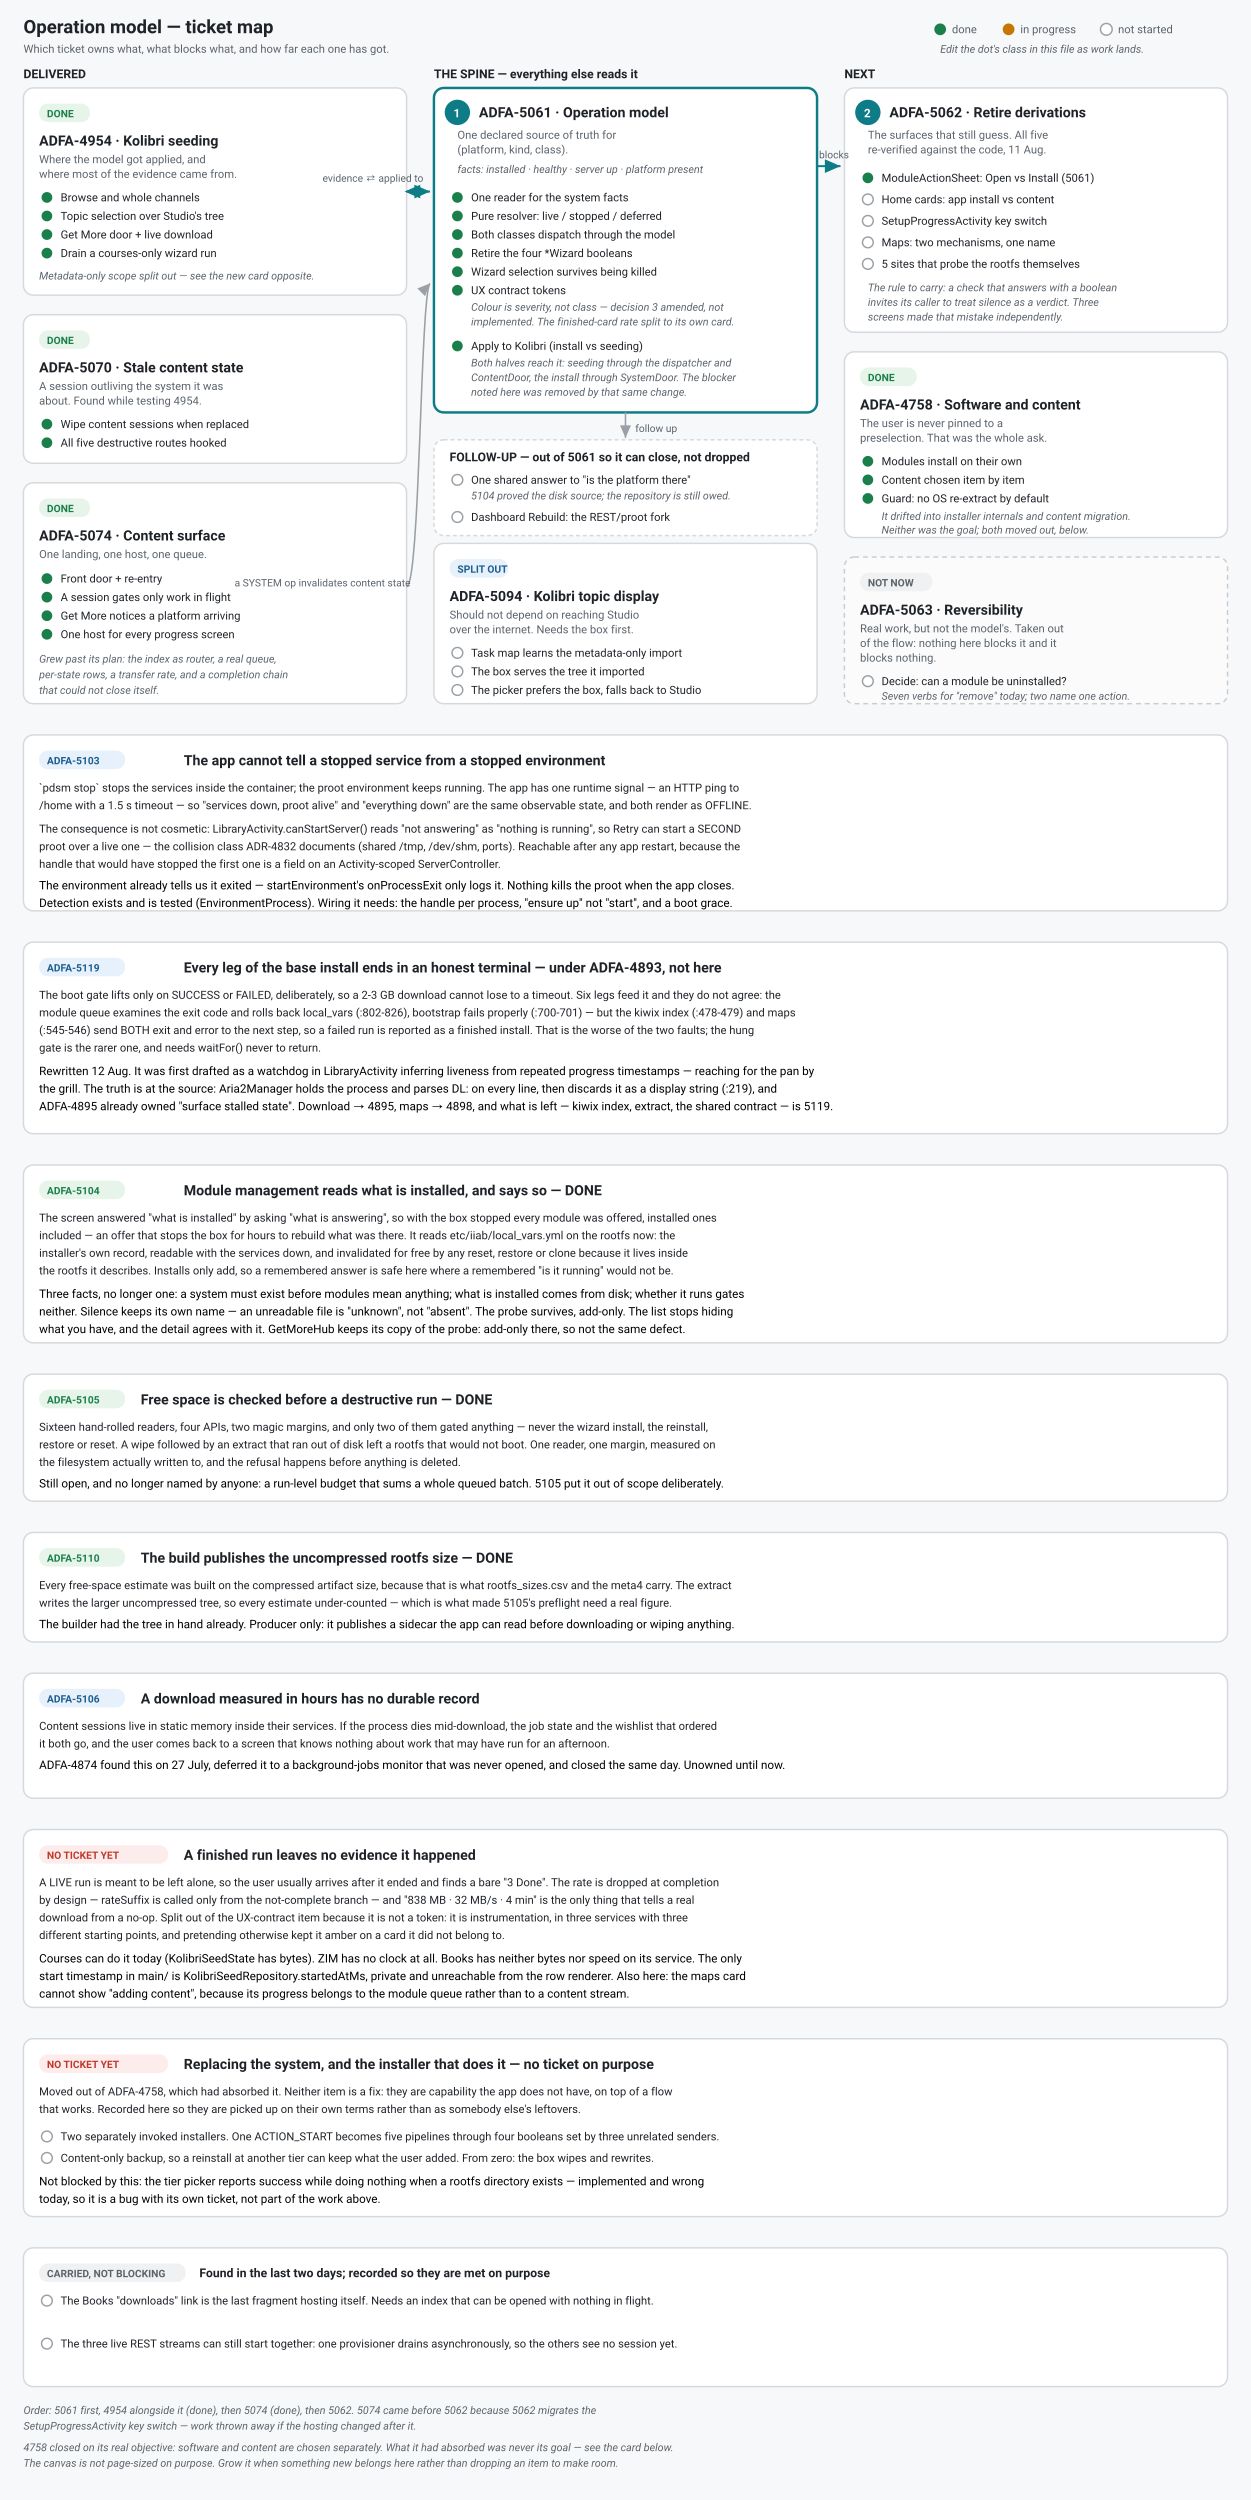
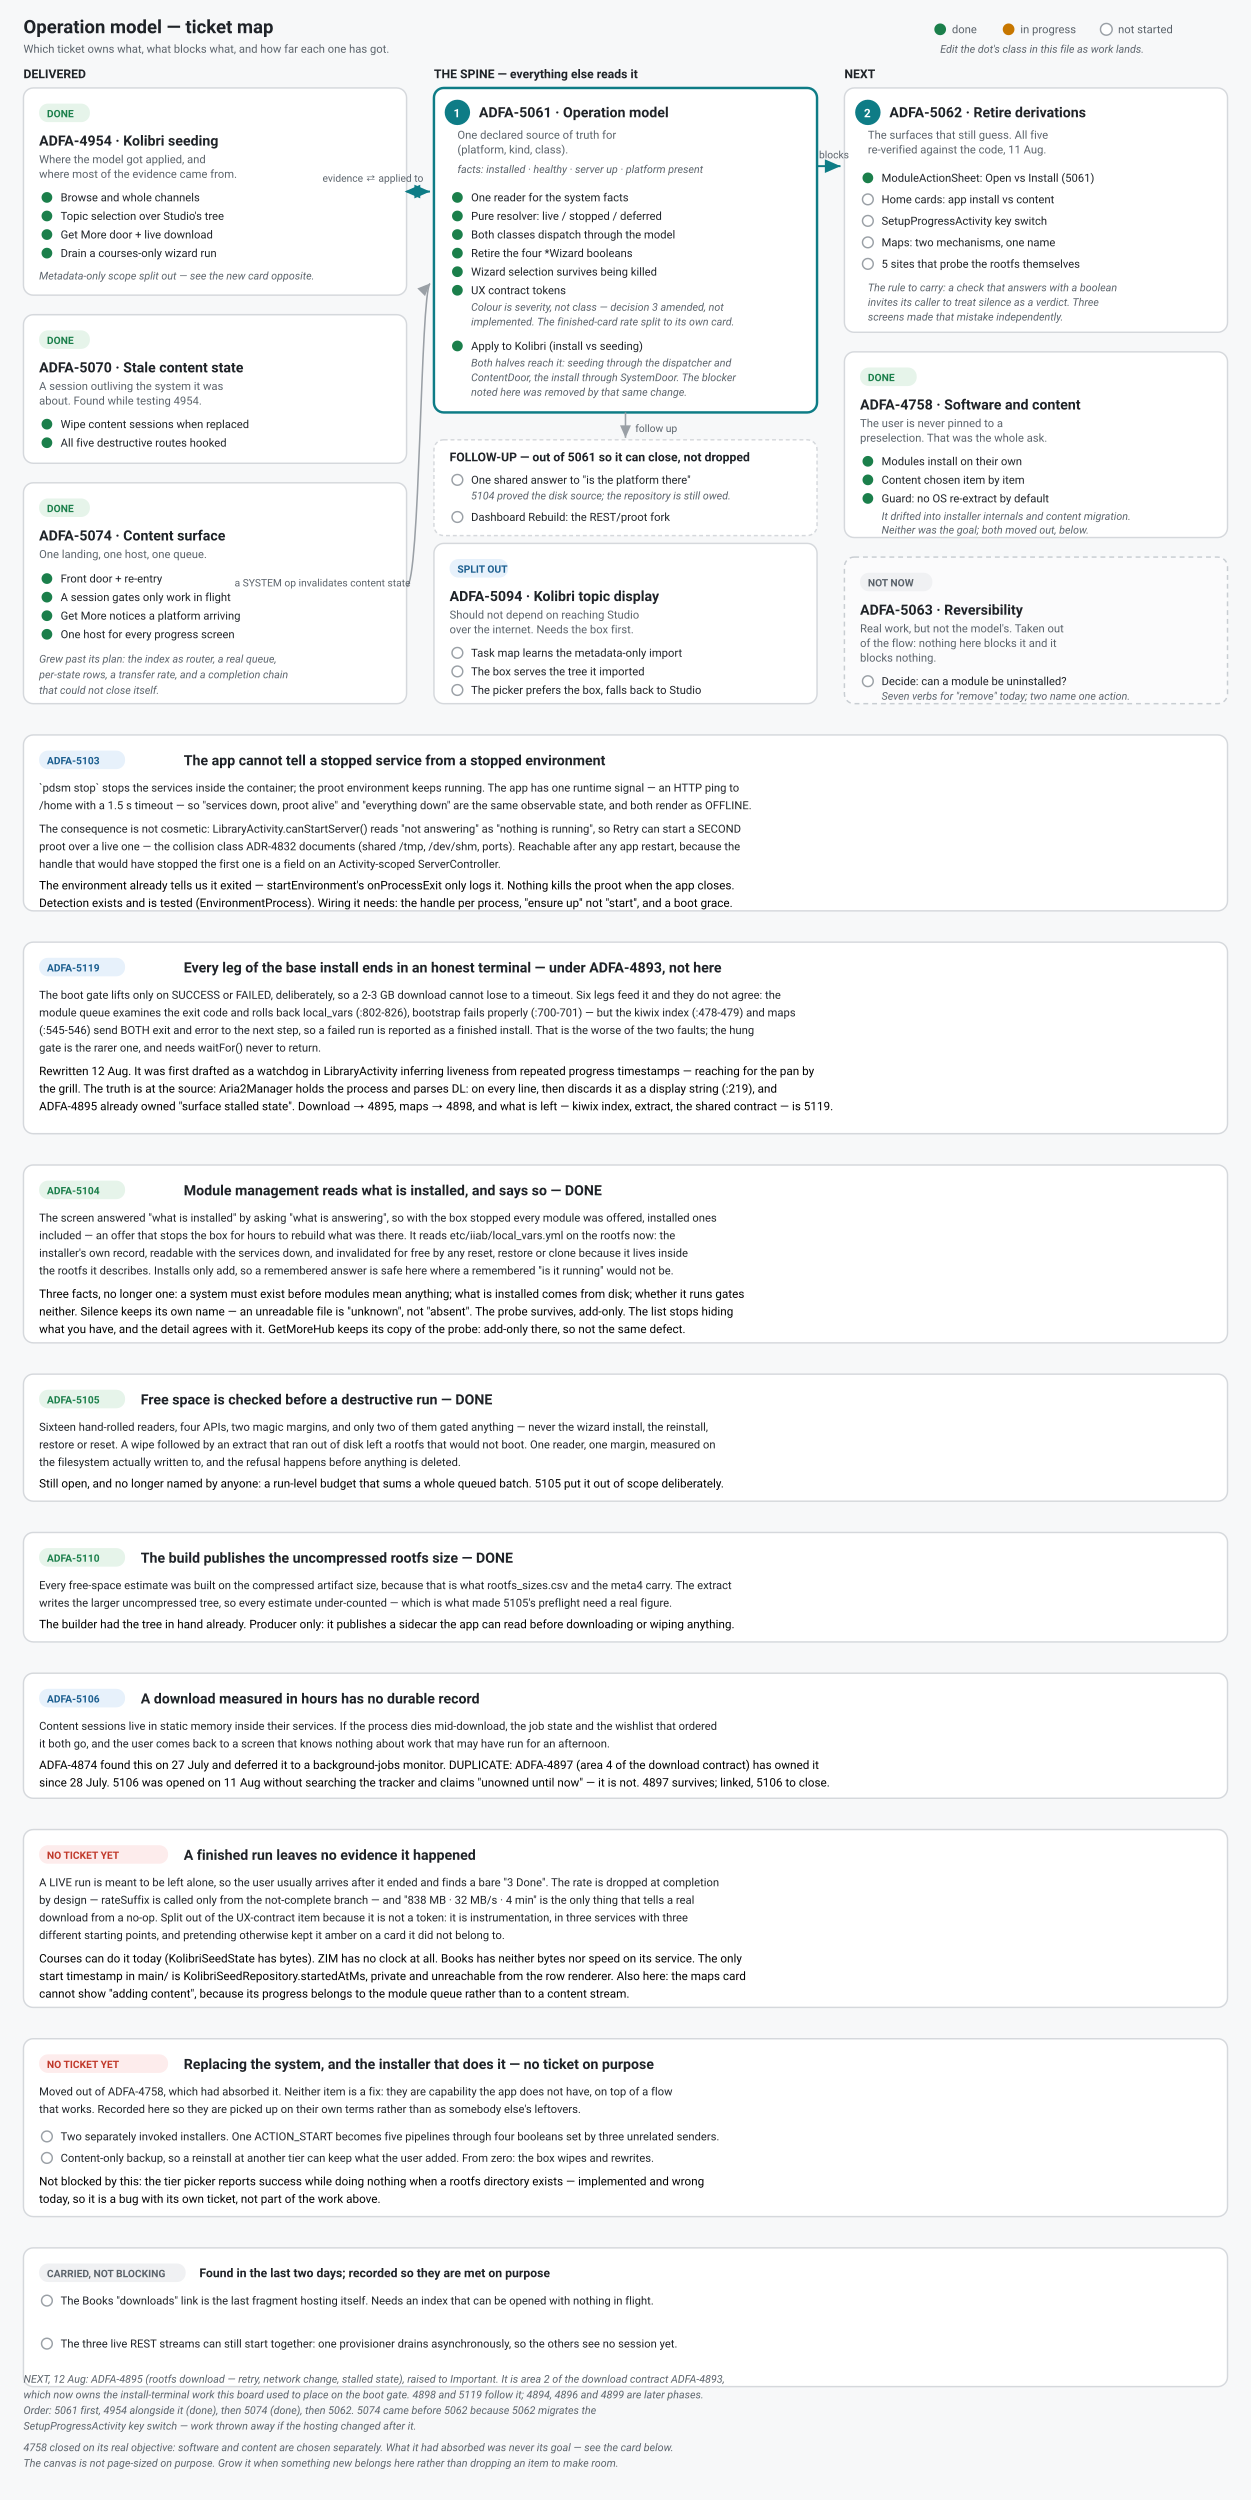
<svg xmlns="http://www.w3.org/2000/svg" viewBox="0 0 1280 2558" width="1280" height="2558" font-family="Segoe UI, Roboto, Helvetica, Arial, sans-serif">
  <style>
  .bg    { fill: #F7F8F9; }
  .card  { fill: #FFFFFF; stroke: #D5D8DC; stroke-width: 1.5; rx: 10; }
  .card-hi { fill: #FFFFFF; stroke: #0E7C86; stroke-width: 2.5; rx: 10; }
  .card-park { fill: #FBFBFC; stroke: #C8CDD2; stroke-width: 1.5; stroke-dasharray: 5 4; rx: 10; }
  .h1    { font-size: 19px; font-weight: 700; fill: #1F2328; }
  .h2    { font-size: 14.5px; font-weight: 700; fill: #1F2328; }
  .h3    { font-size: 12.5px; font-weight: 700; fill: #1F2328; }
  .sub   { font-size: 11.5px; fill: #5B636B; }
  .item  { font-size: 11.5px; fill: #1F2328; }
  .note  { font-size: 11px; fill: #5B636B; font-style: italic; }
  .lnk   { stroke: #9AA0A6; stroke-width: 1.6; fill: none; }
  .lnk-hi{ stroke: #0E7C86; stroke-width: 2; fill: none; }
  .lnklbl{ font-size: 10.5px; fill: #5B636B; }

  /* ---- the three states: change an item's class to move it ---- */
  .s-done { fill: #1B7F4B; stroke: none; }
  .s-doing{ fill: #C77700; stroke: none; }
  .s-todo { fill: #FFFFFF; stroke: #9AA0A6; stroke-width: 1.5; }

  .badge  { fill: #0E7C86; }
  .badgetx{ font-size: 12px; font-weight: 700; fill: #FFFFFF; }
  .chip   { rx: 9; }
  .chiptx { font-size: 10.5px; font-weight: 700; }
</style>
  <defs>
    <marker id="arw" markerWidth="9" markerHeight="9" refX="8" refY="4.5" orient="auto">
      <path d="M0,1 L8,4.5 L0,8 Z" fill="#9AA0A6" />
    </marker>
    <marker id="arwhi" markerWidth="9" markerHeight="9" refX="8" refY="4.5" orient="auto">
      <path d="M0,1 L8,4.5 L0,8 Z" fill="#0E7C86" />
    </marker>
    <marker id="arwhiS" markerWidth="9" markerHeight="9" refX="1" refY="4.5" orient="auto">
      <path d="M8,1 L0,4.5 L8,8 Z" fill="#0E7C86" />
    </marker>
  </defs>
  <rect class="bg" x="0" y="0" width="1280" height="2558" />
  <text class="h1" x="24" y="34">Operation model — ticket map</text>
  <text class="sub" x="24" y="54">Which ticket owns what, what blocks what, and how far each one has got.</text>
  <circle class="s-done" cx="962" cy="30" r="6" />
  <text class="sub" x="974" y="34">done</text>
  <circle class="s-doing" cx="1032" cy="30" r="6" />
  <text class="sub" x="1044" y="34">in progress</text>
  <circle class="s-todo" cx="1132" cy="30" r="6" />
  <text class="sub" x="1144" y="34">not started</text>
  <text class="note" x="962" y="54">Edit the dot's class in this file as work lands.</text>
  <text class="h3" x="24" y="80">DELIVERED</text>
  <rect class="card" x="24" y="90" width="392" height="212" />
  <rect class="chip" x="40" y="106" width="52" height="19" fill="#E6F4EA" stroke="none" />
  <text class="chiptx" x="48" y="120" fill="#1B7F4B">DONE</text>
  <text class="h2" x="40" y="149">ADFA-4954 · Kolibri seeding</text>
  <text class="sub" x="40" y="167">Where the model got applied, and</text>
  <text class="sub" x="40" y="182">where most of the evidence came from.</text>
  <circle class="s-done" cx="48" cy="202" r="5.5" />
  <text class="item" x="62" y="206">Browse and whole channels</text>
  <circle class="s-done" cx="48" cy="221" r="5.5" />
  <text class="item" x="62" y="225">Topic selection over Studio's tree</text>
  <circle class="s-done" cx="48" cy="240" r="5.5" />
  <text class="item" x="62" y="244">Get More door + live download</text>
  <circle class="s-done" cx="48" cy="259" r="5.5" />
  <text class="item" x="62" y="263">Drain a courses-only wizard run</text>
  <text class="note" x="40" y="286">Metadata-only scope split out — see the new card opposite.</text>
  <rect class="card" x="24" y="322" width="392" height="152" />
  <rect class="chip" x="40" y="338" width="52" height="19" fill="#E6F4EA" stroke="none" />
  <text class="chiptx" x="48" y="352" fill="#1B7F4B">DONE</text>
  <text class="h2" x="40" y="381">ADFA-5070 · Stale content state</text>
  <text class="sub" x="40" y="399">A session outliving the system it was</text>
  <text class="sub" x="40" y="414">about. Found while testing 4954.</text>
  <circle class="s-done" cx="48" cy="434" r="5.5" />
  <text class="item" x="62" y="438">Wipe content sessions when replaced</text>
  <circle class="s-done" cx="48" cy="453" r="5.5" />
  <text class="item" x="62" y="457">All five destructive routes hooked</text>
  <rect class="card" x="24" y="494" width="392" height="226" />
  <rect class="chip" x="40" y="510" width="52" height="19" fill="#E6F4EA" stroke="none" />
  <text class="chiptx" x="48" y="524" fill="#1B7F4B">DONE</text>
  <text class="h2" x="40" y="553">ADFA-5074 · Content surface</text>
  <text class="sub" x="40" y="571">One landing, one host, one queue.</text>
  <circle class="s-done" cx="48" cy="592" r="5.5" />
  <text class="item" x="62" y="596">Front door + re-entry</text>
  <circle class="s-done" cx="48" cy="611" r="5.5" />
  <text class="item" x="62" y="615">A session gates only work in flight</text>
  <circle class="s-done" cx="48" cy="630" r="5.5" />
  <text class="item" x="62" y="634">Get More notices a platform arriving</text>
  <circle class="s-done" cx="48" cy="649" r="5.5" />
  <text class="item" x="62" y="653">One host for every progress screen</text>
  <text class="note" x="40" y="678">Grew past its plan: the index as router, a real queue,</text>
  <text class="note" x="40" y="694">per-state rows, a transfer rate, and a completion chain</text>
  <text class="note" x="40" y="710">that could not close itself.</text>
  <text class="h3" x="444" y="80">THE SPINE — everything else reads it</text>
  <rect class="card-hi" x="444" y="90" width="392" height="332" />
  <circle class="badge" cx="468" cy="115" r="13" />
  <text class="badgetx" x="464" y="120">1</text>
  <text class="h2" x="490" y="120">ADFA-5061 · Operation model</text>
  <text class="sub" x="468" y="142">One declared source of truth for</text>
  <text class="sub" x="468" y="157">(platform, kind, class).</text>
  <text class="note" x="468" y="177">facts: installed · healthy · server up · platform present</text>
  <circle class="s-done" cx="468" cy="202" r="5.5" />
  <text class="item" x="482" y="206">One reader for the system facts</text>
  <circle class="s-done" cx="468" cy="221" r="5.5" />
  <text class="item" x="482" y="225">Pure resolver: live / stopped / deferred</text>
  <circle class="s-done" cx="468" cy="240" r="5.5" />
  <text class="item" x="482" y="244">Both classes dispatch through the model</text>
  <circle class="s-done" cx="468" cy="259" r="5.5" />
  <text class="item" x="482" y="263">Retire the four *Wizard booleans</text>
  <circle class="s-done" cx="468" cy="278" r="5.5" />
  <text class="item" x="482" y="282">Wizard selection survives being killed</text>
  <circle class="s-done" cx="468" cy="297" r="5.5" />
  <text class="item" x="482" y="301">UX contract tokens</text>
  <text class="note" x="482" y="318">Colour is severity, not class — decision 3 amended, not</text>
  <text class="note" x="482" y="333">implemented. The finished-card rate split to its own card.</text>
  <circle class="s-done" cx="468" cy="354" r="5.5" />
  <text class="item" x="482" y="358">Apply to Kolibri (install vs seeding)</text>
  <text class="note" x="482" y="375">Both halves reach it: seeding through the dispatcher and</text>
  <text class="note" x="482" y="390">ContentDoor, the install through SystemDoor. The blocker</text>
  <text class="note" x="482" y="405">noted here was removed by that same change.</text>
  <path class="lnk" d="M640,422 L640,448" marker-end="url(#arw)" />
  <text class="lnklbl" x="650" y="442">follow up</text>
  <rect class="card" x="444" y="450" width="392" height="98" stroke="#5F5E5A" stroke-dasharray="4 3" />
  <text class="h3" x="460" y="472">FOLLOW-UP — out of 5061 so it can close, not dropped</text>
  <circle class="s-todo" cx="468" cy="491" r="5.5" />
  <text class="item" x="482" y="495">One shared answer to "is the platform there"</text>
  <text class="note" x="482" y="511">5104 proved the disk source; the repository is still owed.</text>
  <circle class="s-todo" cx="468" cy="529" r="5.5" />
  <text class="item" x="482" y="533">Dashboard Rebuild: the REST/proot fork</text>
  <rect class="card" x="444" y="556" width="392" height="164" />
  <rect class="chip" x="460" y="572" width="60" height="19" fill="#E7F1FB" stroke="none" />
  <text class="chiptx" x="468" y="586" fill="#1B5E8F">SPLIT OUT</text>
  <text class="h2" x="460" y="615">ADFA-5094 · Kolibri topic display</text>
  <text class="sub" x="460" y="633">Should not depend on reaching Studio</text>
  <text class="sub" x="460" y="648">over the internet. Needs the box first.</text>
  <circle class="s-todo" cx="468" cy="668" r="5.5" />
  <text class="item" x="482" y="672">Task map learns the metadata-only import</text>
  <circle class="s-todo" cx="468" cy="687" r="5.5" />
  <text class="item" x="482" y="691">The box serves the tree it imported</text>
  <circle class="s-todo" cx="468" cy="706" r="5.5" />
  <text class="item" x="482" y="710">The picker prefers the box, falls back to Studio</text>
  <text class="h3" x="864" y="80">NEXT</text>
  <rect class="card" x="864" y="90" width="392" height="250" />
  <circle class="badge" cx="888" cy="115" r="13" />
  <text class="badgetx" x="884" y="120">2</text>
  <text class="h2" x="910" y="120">ADFA-5062 · Retire derivations</text>
  <text class="sub" x="888" y="142">The surfaces that still guess. All five</text>
  <text class="sub" x="888" y="157">re-verified against the code, 11 Aug.</text>
  <circle class="s-done" cx="888" cy="182" r="5.5" />
  <text class="item" x="902" y="186">ModuleActionSheet: Open vs Install (5061)</text>
  <circle class="s-todo" cx="888" cy="204" r="5.5" />
  <text class="item" x="902" y="208">Home cards: app install vs content</text>
  <circle class="s-todo" cx="888" cy="226" r="5.5" />
  <text class="item" x="902" y="230">SetupProgressActivity key switch</text>
  <circle class="s-todo" cx="888" cy="248" r="5.5" />
  <text class="item" x="902" y="252">Maps: two mechanisms, one name</text>
  <circle class="s-todo" cx="888" cy="270" r="5.5" />
  <text class="item" x="902" y="274">5 sites that probe the rootfs themselves</text>
  <text class="note" x="888" y="298">The rule to carry: a check that answers with a boolean</text>
  <text class="note" x="888" y="313">invites its caller to treat silence as a verdict. Three</text>
  <text class="note" x="888" y="328">screens made that mistake independently.</text>
  <rect class="card" x="864" y="360" width="392" height="190" />
  <rect class="chip" x="880" y="376" width="58" height="19" fill="#E6F4EA" stroke="none" />
  <text class="chiptx" x="888" y="390" fill="#1B7F4B">DONE</text>
  <text class="h2" x="880" y="419">ADFA-4758 · Software and content</text>
  <text class="sub" x="880" y="437">The user is never pinned to a</text>
  <text class="sub" x="880" y="452">preselection. That was the whole ask.</text>
  <circle class="s-done" cx="888" cy="472" r="5.5" />
  <text class="item" x="902" y="476">Modules install on their own</text>
  <circle class="s-done" cx="888" cy="491" r="5.5" />
  <text class="item" x="902" y="495">Content chosen item by item</text>
  <circle class="s-done" cx="888" cy="510" r="5.5" />
  <text class="item" x="902" y="514">Guard: no OS re-extract by default</text>
  <text class="note" x="902" y="532">It drifted into installer internals and content migration.</text>
  <text class="note" x="902" y="546">Neither was the goal; both moved out, below.</text>
  <rect class="card-park" x="864" y="570" width="392" height="150" />
  <rect class="chip" x="880" y="586" width="74" height="19" fill="#F0F1F3" stroke="none" />
  <text class="chiptx" x="888" y="600" fill="#5B636B">NOT NOW</text>
  <text class="h2" x="880" y="629">ADFA-5063 · Reversibility</text>
  <text class="sub" x="880" y="647">Real work, but not the model's. Taken out</text>
  <text class="sub" x="880" y="662">of the flow: nothing here blocks it and it</text>
  <text class="sub" x="880" y="677">blocks nothing.</text>
  <circle class="s-todo" cx="888" cy="697" r="5.5" />
  <text class="item" x="902" y="701">Decide: can a module be uninstalled?</text>
  <text class="note" x="902" y="716">Seven verbs for "remove" today; two name one action.</text>
  <path class="lnk-hi" d="M416,196 L440,196" marker-end="url(#arwhi)" marker-start="url(#arwhiS)" />
  <text class="lnklbl" x="330" y="186">evidence ⇄ applied to</text>
  <path class="lnk-hi" d="M836,170 L860,170" marker-end="url(#arwhi)" />
  <text class="lnklbl" x="838" y="162">blocks</text>
  <path class="lnk" d="M416,600 C430,600 430,300 440,290" marker-end="url(#arw)" />
  <text class="lnklbl" x="240" y="600">a SYSTEM op invalidates content state</text>
  <rect class="card" x="24" y="752" width="1232" height="180" stroke="#C0392B" stroke-width="2.5" />
  <rect class="chip" x="40" y="768" width="88" height="19" fill="#E7F1FB" stroke="none" />
  <text class="chiptx" x="48" y="782" fill="#1B5E8F">ADFA-5103</text>
  <text class="h2" x="188" y="783">The app cannot tell a stopped service from a stopped environment</text>
  <text class="item" x="40" y="810">`pdsm stop` stops the services inside the container; the proot environment keeps running. The app has one runtime signal — an HTTP ping to</text>
  <text class="item" x="40" y="828">/home with a 1.5 s timeout — so "services down, proot alive" and "everything down" are the same observable state, and both render as OFFLINE.</text>
  <text class="item" x="40" y="852">The consequence is not cosmetic: LibraryActivity.canStartServer() reads "not answering" as "nothing is running", so Retry can start a SECOND</text>
  <text class="item" x="40" y="870">proot over a live one — the collision class ADR-4832 documents (shared /tmp, /dev/shm, ports). Reachable after any app restart, because the</text>
  <text class="item" x="40" y="888">handle that would have stopped the first one is a field on an Activity-scoped ServerController.</text>
  <text class="code" x="40" y="910">The environment already tells us it exited — startEnvironment's onProcessExit only logs it. Nothing kills the proot when the app closes.</text>
  <text class="code" x="40" y="928">Detection exists and is tested (EnvironmentProcess). Wiring it needs: the handle per process, "ensure up" not "start", and a boot grace.</text>
  <rect class="card" x="24" y="964" width="1232" height="196" stroke="#C0392B" stroke-width="2.5" />
  <rect class="chip" x="40" y="980" width="88" height="19" fill="#E7F1FB" stroke="none" />
  <text class="chiptx" x="48" y="994" fill="#1B5E8F">ADFA-5119</text>
  <text class="h2" x="188" y="995">Every leg of the base install ends in an honest terminal — under ADFA-4893, not here</text>
  <text class="item" x="40" y="1022">The boot gate lifts only on SUCCESS or FAILED, deliberately, so a 2-3 GB download cannot lose to a timeout. Six legs feed it and they do not agree: the</text>
  <text class="item" x="40" y="1040">module queue examines the exit code and rolls back local_vars (:802-826), bootstrap fails properly (:700-701) — but the kiwix index (:478-479) and maps</text>
  <text class="item" x="40" y="1058">(:545-546) send BOTH exit and error to the next step, so a failed run is reported as a finished install. That is the worse of the two faults; the hung</text>
  <text class="item" x="40" y="1076">gate is the rarer one, and needs waitFor() never to return.</text>
  <text class="code" x="40" y="1100">Rewritten 12 Aug. It was first drafted as a watchdog in LibraryActivity inferring liveness from repeated progress timestamps — reaching for the pan by</text>
  <text class="code" x="40" y="1118">the grill. The truth is at the source: Aria2Manager holds the process and parses DL: on every line, then discards it as a display string (:219), and</text>
  <text class="code" x="40" y="1136">ADFA-4895 already owned "surface stalled state". Download → 4895, maps → 4898, and what is left — kiwix index, extract, the shared contract — is 5119.</text>
  <rect class="card" x="24" y="1192" width="1232" height="182" stroke="#1B7F4B" stroke-width="2.5" />
  <rect class="chip" x="40" y="1208" width="88" height="19" fill="#E6F4EA" stroke="none" />
  <text class="chiptx" x="48" y="1222" fill="#1B7F4B">ADFA-5104</text>
  <text class="h2" x="188" y="1223">Module management reads what is installed, and says so — DONE</text>
  <text class="item" x="40" y="1250">The screen answered "what is installed" by asking "what is answering", so with the box stopped every module was offered, installed ones</text>
  <text class="item" x="40" y="1268">included — an offer that stops the box for hours to rebuild what was there. It reads etc/iiab/local_vars.yml on the rootfs now: the</text>
  <text class="item" x="40" y="1286">installer's own record, readable with the services down, and invalidated for free by any reset, restore or clone because it lives inside</text>
  <text class="item" x="40" y="1304">the rootfs it describes. Installs only add, so a remembered answer is safe here where a remembered "is it running" would not be.</text>
  <text class="code" x="40" y="1328">Three facts, no longer one: a system must exist before modules mean anything; what is installed comes from disk; whether it runs gates</text>
  <text class="code" x="40" y="1346">neither. Silence keeps its own name — an unreadable file is "unknown", not "absent". The probe survives, add-only. The list stops hiding</text>
  <text class="code" x="40" y="1364">what you have, and the detail agrees with it. GetMoreHub keeps its copy of the probe: add-only there, so not the same defect.</text>
  <rect class="card" x="24" y="1406" width="1232" height="130" stroke="#1B7F4B" stroke-width="2.5" />
  <rect class="chip" x="40" y="1422" width="88" height="19" fill="#E6F4EA" stroke="none" />
  <text class="chiptx" x="48" y="1436" fill="#1B7F4B">ADFA-5105</text>
  <text class="h2" x="144" y="1437">Free space is checked before a destructive run — DONE</text>
  <text class="item" x="40" y="1464">Sixteen hand-rolled readers, four APIs, two magic margins, and only two of them gated anything — never the wizard install, the reinstall,</text>
  <text class="item" x="40" y="1482">restore or reset. A wipe followed by an extract that ran out of disk left a rootfs that would not boot. One reader, one margin, measured on</text>
  <text class="item" x="40" y="1500">the filesystem actually written to, and the refusal happens before anything is deleted.</text>
  <text class="code" x="40" y="1522">Still open, and no longer named by anyone: a run-level budget that sums a whole queued batch. 5105 put it out of scope deliberately.</text>
  <rect class="card" x="24" y="1568" width="1232" height="112" stroke="#1B7F4B" stroke-width="2.5" />
  <rect class="chip" x="40" y="1584" width="88" height="19" fill="#E6F4EA" stroke="none" />
  <text class="chiptx" x="48" y="1598" fill="#1B7F4B">ADFA-5110</text>
  <text class="h2" x="144" y="1599">The build publishes the uncompressed rootfs size — DONE</text>
  <text class="item" x="40" y="1626">Every free-space estimate was built on the compressed artifact size, because that is what rootfs_sizes.csv and the meta4 carry. The extract</text>
  <text class="item" x="40" y="1644">writes the larger uncompressed tree, so every estimate under-counted — which is what made 5105's preflight need a real figure.</text>
  <text class="code" x="40" y="1666">The builder had the tree in hand already. Producer only: it publishes a sidecar the app can read before downloading or wiping anything.</text>
  <rect class="card" x="24" y="1712" width="1232" height="128" stroke="#C0392B" stroke-width="2.5" />
  <rect class="chip" x="40" y="1728" width="88" height="19" fill="#E7F1FB" stroke="none" />
  <text class="chiptx" x="48" y="1742" fill="#1B5E8F">ADFA-5106</text>
  <text class="h2" x="144" y="1743">A download measured in hours has no durable record</text>
  <text class="item" x="40" y="1770">Content sessions live in static memory inside their services. If the process dies mid-download, the job state and the wishlist that ordered</text>
  <text class="item" x="40" y="1788">it both go, and the user comes back to a screen that knows nothing about work that may have run for an afternoon.</text>
-   <text class="code" x="40" y="1810">ADFA-4874 found this on 27 July, deferred it to a background-jobs monitor that was never opened, and closed the same day. Unowned until now.</text>
+   <text class="code" x="40" y="1810">ADFA-4874 found this on 27 July and deferred it to a background-jobs monitor. DUPLICATE: ADFA-4897 (area 4 of the download contract) has owned it</text>
+   <text class="code" x="40" y="1828">since 28 July. 5106 was opened on 11 Aug without searching the tracker and claims "unowned until now" — it is not. 4897 survives; linked, 5106 to close.</text>
  <rect class="card" x="24" y="1872" width="1232" height="182" stroke="#C0392B" stroke-width="2.5" />
  <rect class="chip" x="40" y="1888" width="132" height="19" fill="#FDECEC" stroke="none" />
  <text class="chiptx" x="48" y="1902" fill="#C0392B">NO TICKET YET</text>
  <text class="h2" x="188" y="1903">A finished run leaves no evidence it happened</text>
  <text class="item" x="40" y="1930">A LIVE run is meant to be left alone, so the user usually arrives after it ended and finds a bare "3 Done". The rate is dropped at completion</text>
  <text class="item" x="40" y="1948">by design — rateSuffix is called only from the not-complete branch — and "838 MB · 32 MB/s · 4 min" is the only thing that tells a real</text>
  <text class="item" x="40" y="1966">download from a no-op. Split out of the UX-contract item because it is not a token: it is instrumentation, in three services with three</text>
  <text class="item" x="40" y="1984">different starting points, and pretending otherwise kept it amber on a card it did not belong to.</text>
  <text class="code" x="40" y="2008">Courses can do it today (KolibriSeedState has bytes). ZIM has no clock at all. Books has neither bytes nor speed on its service. The only</text>
  <text class="code" x="40" y="2026">start timestamp in main/ is KolibriSeedRepository.startedAtMs, private and unreachable from the row renderer. Also here: the maps card</text>
  <text class="code" x="40" y="2044">cannot show "adding content", because its progress belongs to the module queue rather than to a content stream.</text>
  <rect class="card" x="24" y="2086" width="1232" height="182" stroke="#C0392B" stroke-width="2.5" />
  <rect class="chip" x="40" y="2102" width="132" height="19" fill="#FDECEC" stroke="none" />
  <text class="chiptx" x="48" y="2116" fill="#C0392B">NO TICKET YET</text>
  <text class="h2" x="188" y="2117">Replacing the system, and the installer that does it — no ticket on purpose</text>
  <text class="item" x="40" y="2144">Moved out of ADFA-4758, which had absorbed it. Neither item is a fix: they are capability the app does not have, on top of a flow</text>
  <text class="item" x="40" y="2162">that works. Recorded here so they are picked up on their own terms rather than as somebody else's leftovers.</text>
  <circle class="s-todo" cx="48" cy="2186" r="5.5" />
  <text class="item" x="62" y="2190">Two separately invoked installers. One ACTION_START becomes five pipelines through four booleans set by three unrelated senders.</text>
  <circle class="s-todo" cx="48" cy="2208" r="5.5" />
  <text class="item" x="62" y="2212">Content-only backup, so a reinstall at another tier can keep what the user added. From zero: the box wipes and rewrites.</text>
  <text class="code" x="40" y="2236">Not blocked by this: the tier picker reports success while doing nothing when a rootfs directory exists — implemented and wrong</text>
  <text class="code" x="40" y="2254">today, so it is a bug with its own ticket, not part of the work above.</text>
  <rect class="card" x="24" y="2300" width="1232" height="142" />
  <rect class="chip" x="40" y="2316" width="150" height="19" fill="#F0F1F3" stroke="none" />
  <text class="chiptx" x="48" y="2330" fill="#5B636B">CARRIED, NOT BLOCKING</text>
  <text class="h3" x="204" y="2330">Found in the last two days; recorded so they are met on purpose</text>
  <circle class="s-todo" cx="48" cy="2354" r="5.5" />
  <text class="item" x="62" y="2358">The Books "downloads" link is the last fragment hosting itself. Needs an index that can be opened with nothing in flight.</text>
  <circle class="s-todo" cx="48" cy="2398" r="5.5" />
  <text class="item" x="62" y="2402">The three live REST streams can still start together: one provisioner drains asynchronously, so the others see no session yet.</text>
+   <text class="note" x="24" y="2438">NEXT, 12 Aug: ADFA-4895 (rootfs download — retry, network change, stalled state), raised to Important. It is area 2 of the download contract ADFA-4893,</text>
+   <text class="note" x="24" y="2454">which now owns the install-terminal work this board used to place on the boot gate. 4898 and 5119 follow it; 4894, 4896 and 4899 are later phases.</text>
  <text class="note" x="24" y="2470">Order: 5061 first, 4954 alongside it (done), then 5074 (done), then 5062. 5074 came before 5062 because 5062 migrates the</text>
  <text class="note" x="24" y="2486">SetupProgressActivity key switch — work thrown away if the hosting changed after it.</text>
  <text class="note" x="24" y="2508">4758 closed on its real objective: software and content are chosen separately. What it had absorbed was never its goal — see the card below.</text>
  <text class="note" x="24" y="2524">The canvas is not page-sized on purpose. Grow it when something new belongs here rather than dropping an item to make room.</text>
</svg>
